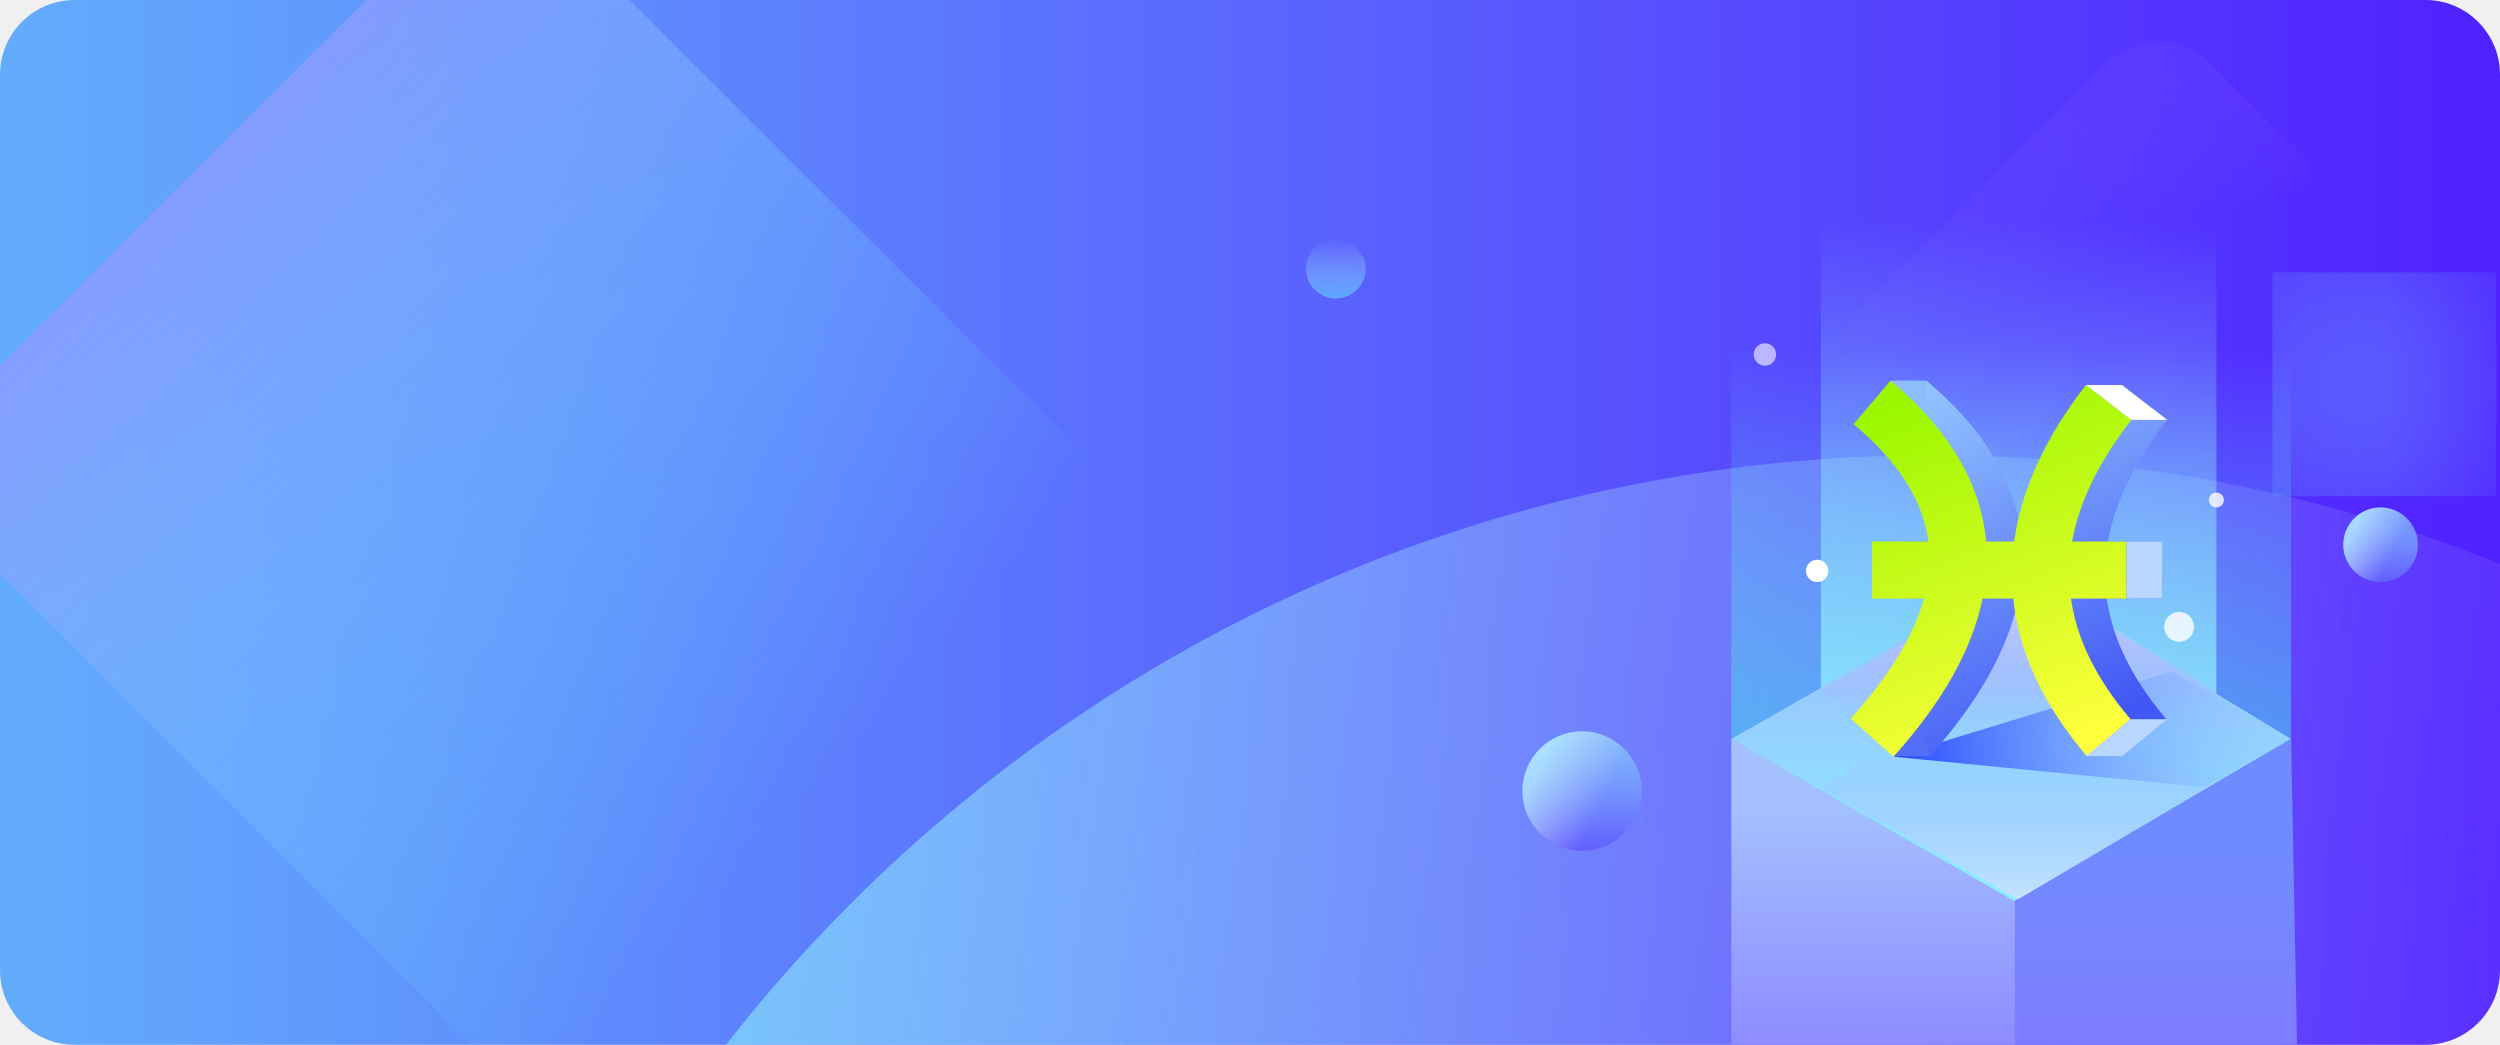
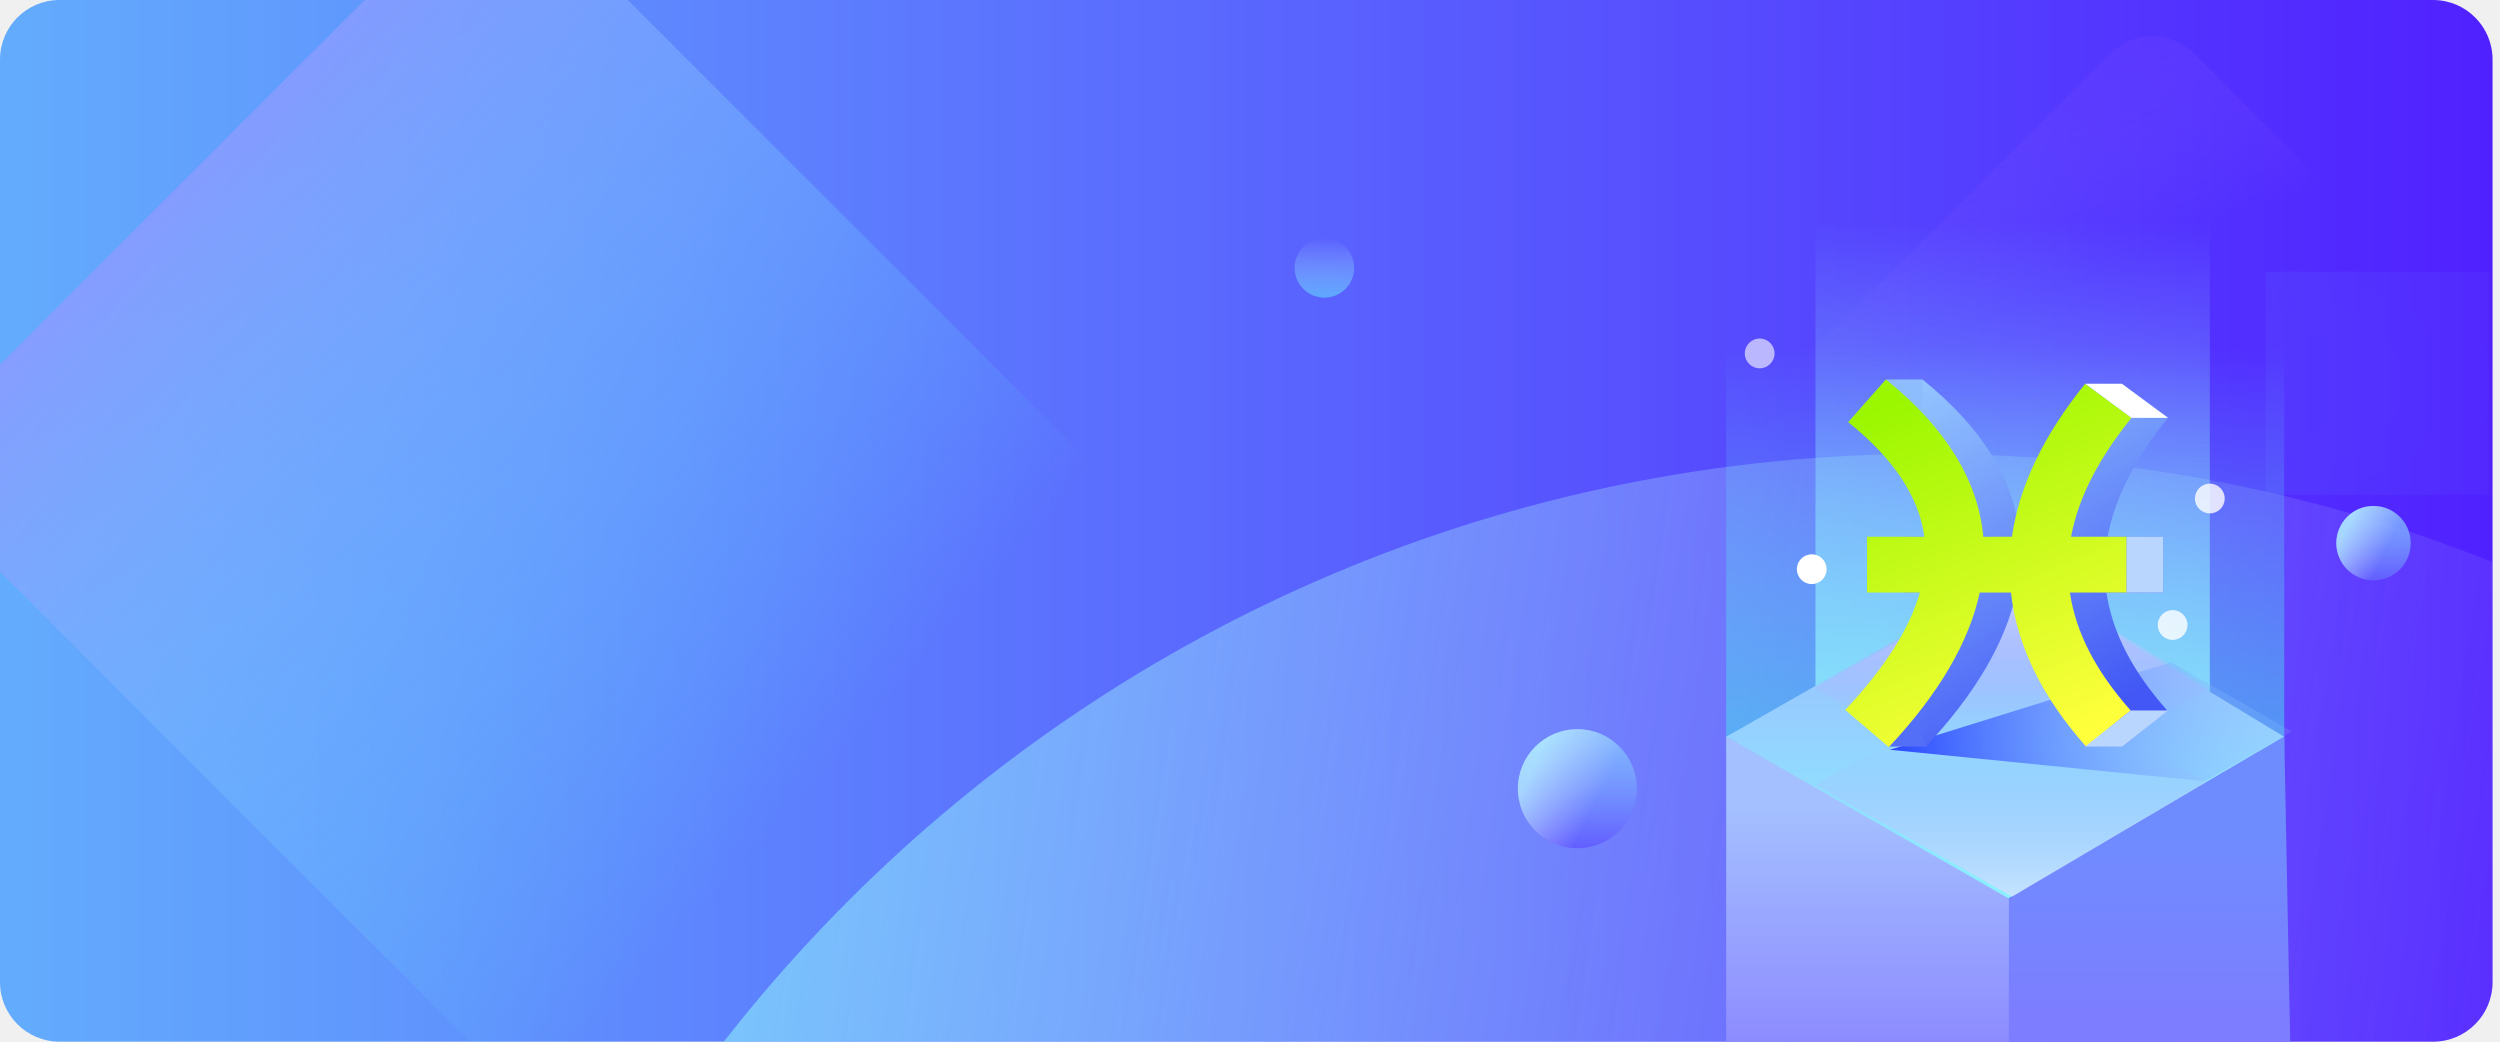
- <svg xmlns="http://www.w3.org/2000/svg" xmlns:xlink="http://www.w3.org/1999/xlink" width="335" height="140" viewBox="0 0 335 140">
+ <svg xmlns="http://www.w3.org/2000/svg" xmlns:xlink="http://www.w3.org/1999/xlink" width="168px" height="70px" viewBox="0 0 168 70" version="1.1">
  <defs>
-     <linearGradient id="b" x1="100%" x2="0%" y1="50%" y2="50%">
-       <stop offset="0%" stop-color="#5020FF" />
-       <stop offset="100%" stop-color="#63ADFD" />
+     <linearGradient x1="100%" y1="50%" x2="0%" y2="50%" id="linearGradient-1">
+       <stop stop-color="#5020FF" offset="0%" />
+       <stop stop-color="#63ADFD" offset="100%" />
    </linearGradient>
-     <rect id="a" width="335" height="140" rx="10" />
-     <linearGradient id="c" x1="50%" x2="51.441%" y1="11.253%" y2="64.173%">
-       <stop offset="0%" stop-color="#9987FF" />
-       <stop offset="100%" stop-color="#63E3FF" stop-opacity="0" />
+     <rect id="path-2" x="0" y="0" width="167.5" height="70" rx="4" />
+     <linearGradient x1="50%" y1="11.253%" x2="51.441%" y2="64.173%" id="linearGradient-4">
+       <stop stop-color="#9987FF" offset="0%" />
+       <stop stop-color="#63E3FF" stop-opacity="0" offset="100%" />
    </linearGradient>
-     <linearGradient id="e" x1="50%" x2="44.798%" y1="8.62%" y2="37.338%">
-       <stop offset="0%" stop-color="#3800FF" />
-       <stop offset="100%" stop-color="#8563FF" stop-opacity="0" />
+     <linearGradient x1="50%" y1="8.62%" x2="44.797%" y2="37.338%" id="linearGradient-5">
+       <stop stop-color="#3800FF" offset="0%" />
+       <stop stop-color="#8563FF" stop-opacity="0" offset="100%" />
    </linearGradient>
-     <filter id="f" width="484%" height="484%" x="-192%" y="-192%" filterUnits="objectBoundingBox">
-       <feGaussianBlur in="SourceGraphic" stdDeviation="16" />
+     <filter x="-384.0%" y="-384.0%" width="868.0%" height="868.0%" filterUnits="objectBoundingBox" id="filter-6">
+       <feGaussianBlur stdDeviation="16" in="SourceGraphic" />
    </filter>
-     <linearGradient id="g" x1="-13.667%" x2="84.041%" y1="6.047%" y2="20.633%">
-       <stop offset=".061%" stop-color="#78FFF9" />
-       <stop offset="91.024%" stop-color="#A48BFF" stop-opacity=".041" />
-       <stop offset="100%" stop-color="#A38AFF" stop-opacity="0" />
+     <linearGradient x1="-13.667%" y1="6.047%" x2="84.041%" y2="20.633%" id="linearGradient-7">
+       <stop stop-color="#78FFF9" offset="0.061%" />
+       <stop stop-color="#A48BFF" stop-opacity="0.041" offset="91.024%" />
+       <stop stop-color="#A38AFF" stop-opacity="0" offset="100%" />
    </linearGradient>
-     <linearGradient id="h" x1="50%" x2="50%" y1="-24.255%" y2="100%">
-       <stop offset="0%" stop-color="#91ECFF" stop-opacity=".679" />
-       <stop offset="100%" stop-color="#625EFF" />
+     <linearGradient x1="50%" y1="-24.255%" x2="50%" y2="100%" id="linearGradient-8">
+       <stop stop-color="#91ECFF" stop-opacity="0.679" offset="0%" />
+       <stop stop-color="#625EFF" offset="100%" />
    </linearGradient>
-     <linearGradient id="i" x1="17.419%" x2="71.851%" y1="22.534%" y2="50%">
-       <stop offset="0%" stop-color="#BDF4FF" stop-opacity=".679" />
-       <stop offset="100%" stop-color="#D9D8FF" stop-opacity="0" />
+     <linearGradient x1="17.419%" y1="22.534%" x2="71.851%" y2="50%" id="linearGradient-9">
+       <stop stop-color="#BDF4FF" stop-opacity="0.679" offset="0%" />
+       <stop stop-color="#D9D8FF" stop-opacity="0" offset="100%" />
    </linearGradient>
-     <linearGradient id="j" x1="50%" x2="50%" y1="32.982%" y2="110.95%">
-       <stop offset="0%" stop-color="#6EFFF8" stop-opacity="0" />
-       <stop offset="100%" stop-color="#3EDCE9" stop-opacity=".622" />
+     <linearGradient x1="50%" y1="32.982%" x2="50%" y2="110.95%" id="linearGradient-10">
+       <stop stop-color="#6EFFF8" stop-opacity="0" offset="0%" />
+       <stop stop-color="#3EDCE9" stop-opacity="0.622" offset="100%" />
    </linearGradient>
-     <linearGradient id="k" x1="50%" x2="50%" y1="11.916%" y2="110.95%">
-       <stop offset="0%" stop-color="#94FFFA" stop-opacity="0" />
-       <stop offset="100%" stop-color="#99F7FF" stop-opacity=".866" />
+     <linearGradient x1="50%" y1="11.916%" x2="50%" y2="110.95%" id="linearGradient-11">
+       <stop stop-color="#94FFFA" stop-opacity="0" offset="0%" />
+       <stop stop-color="#99F7FF" stop-opacity="0.866" offset="100%" />
    </linearGradient>
-     <linearGradient id="l" x1="50%" x2="50%" y1="0%" y2="99.245%">
-       <stop offset="0%" stop-color="#9FB4FF" />
-       <stop offset="100%" stop-color="#8AF1FF" />
+     <linearGradient x1="50%" y1="0%" x2="50%" y2="99.245%" id="linearGradient-12">
+       <stop stop-color="#9FB4FF" offset="0%" />
+       <stop stop-color="#8AF1FF" offset="100%" />
    </linearGradient>
-     <linearGradient id="m" x1="50%" x2="50%" y1="-15.373%" y2="65.814%">
-       <stop offset="0%" stop-color="#E5F5FF" />
-       <stop offset="100%" stop-color="#B09AFF" stop-opacity="0" />
+     <linearGradient x1="50%" y1="-15.373%" x2="50%" y2="65.814%" id="linearGradient-13">
+       <stop stop-color="#E5F5FF" offset="0%" />
+       <stop stop-color="#B09AFF" stop-opacity="0" offset="100%" />
    </linearGradient>
-     <linearGradient id="n" x1="50%" x2="50%" y1="-15.373%" y2="65.814%">
-       <stop offset="0%" stop-color="#DDF3FF" />
-       <stop offset="100%" stop-color="#B09AFF" stop-opacity="0" />
+     <linearGradient x1="50%" y1="-15.373%" x2="50%" y2="65.814%" id="linearGradient-14">
+       <stop stop-color="#DDF3FF" offset="0%" />
+       <stop stop-color="#B09AFF" stop-opacity="0" offset="100%" />
    </linearGradient>
-     <linearGradient id="o" x1="41.406%" x2="41.406%" y1="25.034%" y2="133.958%">
-       <stop offset="0%" stop-color="#6F8CFF" />
-       <stop offset="100%" stop-color="#8C6DFF" />
+     <linearGradient x1="41.406%" y1="25.034%" x2="41.406%" y2="133.958%" id="linearGradient-15">
+       <stop stop-color="#6F8CFF" offset="0%" />
+       <stop stop-color="#8C6DFF" offset="100%" />
    </linearGradient>
-     <linearGradient id="p" x1="50%" x2="50%" y1="18.256%" y2="100%">
-       <stop offset="0%" stop-color="#A4C0FF" />
-       <stop offset="100%" stop-color="#867BFF" />
+     <linearGradient x1="50%" y1="18.256%" x2="50%" y2="100%" id="linearGradient-16">
+       <stop stop-color="#A4C0FF" offset="0%" />
+       <stop stop-color="#867BFF" offset="100%" />
    </linearGradient>
-     <linearGradient id="q" x1="50%" x2="50%" y1="100%" y2="0%">
-       <stop offset="0%" stop-color="#5DA8FE" />
-       <stop offset="100%" stop-color="#9BC1FF" stop-opacity="0" />
+     <linearGradient x1="50%" y1="100%" x2="50%" y2="0%" id="linearGradient-17">
+       <stop stop-color="#5DA8FE" offset="0%" />
+       <stop stop-color="#9BC1FF" stop-opacity="0" offset="100%" />
    </linearGradient>
-     <linearGradient id="r" x1="116.699%" x2="0%" y1="50%" y2="53.413%">
-       <stop offset="0%" stop-color="#AAE5FF" stop-opacity="0" />
-       <stop offset="100%" stop-color="#2B48FF" />
+     <linearGradient x1="116.699%" y1="50%" x2="0%" y2="53.54%" id="linearGradient-18">
+       <stop stop-color="#AAE5FF" stop-opacity="0" offset="0%" />
+       <stop stop-color="#2B48FF" offset="100%" />
    </linearGradient>
-     <linearGradient id="s" x1="27.94%" x2="70.499%" y1="-9.79%" y2="92.891%">
-       <stop offset="0%" stop-color="#97CAFF" />
-       <stop offset="100%" stop-color="#4257F5" />
+     <linearGradient x1="25.969%" y1="-9.79%" x2="72.33%" y2="92.891%" id="linearGradient-19">
+       <stop stop-color="#97CAFF" offset="0%" />
+       <stop stop-color="#4257F5" offset="100%" />
    </linearGradient>
-     <linearGradient id="t" x1="38.746%" x2="68.174%" y1="0%" y2="100%">
-       <stop offset="0%" stop-color="#9BF700" />
-       <stop offset="100%" stop-color="#FFFF3C" />
+     <linearGradient x1="37.74%" y1="0%" x2="69.798%" y2="100%" id="linearGradient-20">
+       <stop stop-color="#9BF700" offset="0%" />
+       <stop stop-color="#FFFF3C" offset="100%" />
    </linearGradient>
  </defs>
-   <g fill="none" fill-rule="evenodd">
-     <mask id="d" fill="#fff">
-       <use xlink:href="#a" />
-     </mask>
-     <use fill="url(#b)" xlink:href="#a" />
-     <path fill="url(#c)" d="M23.998-62.773h114v280h-114z" mask="url(#d)" transform="rotate(-45 80.998 77.227)" />
-     <path fill="url(#e)" d="M257-84h114v280H257z" mask="url(#d)" transform="rotate(-45 314 56)" />
-     <circle cx="319.5" cy="51.5" r="12.5" fill="#72E6FF" filter="url(#f)" mask="url(#d)" />
-     <circle cx="259" cy="266" r="205" fill="url(#g)" mask="url(#d)" />
-     <circle cx="212" cy="106" r="8" fill="url(#h)" mask="url(#d)" />
-     <circle cx="319" cy="73" r="5" fill="url(#h)" mask="url(#d)" />
-     <circle cx="212" cy="106" r="8" fill="url(#i)" mask="url(#d)" />
-     <circle cx="319" cy="73" r="5" fill="url(#i)" mask="url(#d)" />
-     <path fill="url(#j)" d="M232 101V20h75v81z" mask="url(#d)" />
-     <path fill="url(#k)" d="M244 101V20h53v81z" mask="url(#d)" />
-     <circle cx="292" cy="84" r="2" fill="#FFF" mask="url(#d)" opacity=".8" />
-     <circle cx="297" cy="67" r="1" fill="#FFF" mask="url(#d)" opacity=".8" />
-     <circle cx="243.5" cy="76.5" r="1.5" fill="#FFF" mask="url(#d)" />
-     <circle cx="236.5" cy="47.5" r="1.5" fill="#FFF" mask="url(#d)" opacity=".6" />
-     <path fill="url(#l)" d="M232 99.02L270.617 77 307 99.02 269.5 121z" mask="url(#d)" />
-     <path fill="url(#m)" d="M244 92.514L271.29 77 297 92.514 270.5 108z" mask="url(#d)" />
-     <path fill="url(#n)" d="M244 105.514L271.29 90 297 105.514 270.5 121z" mask="url(#d)" transform="matrix(1 0 0 -1 0 211)" />
-     <path fill="url(#o)" d="M270 120.771V150h38l-1-51" mask="url(#d)" />
-     <path fill="url(#p)" d="M232 99l38 21.771V150h-38z" mask="url(#d)" />
-     <circle cx="179" cy="36" r="4" fill="url(#q)" />
-     <path fill="url(#r)" d="M253.723 101.4l41.725 4.1L307 99l-16-9z" />
-     <g>
-       <path fill="url(#s)" fill-rule="nonzero" d="M10.137 0c7.87 6.597 12.124 13.848 12.798 21.563h3.758C27.645 14.64 30.856 7.62 36.32.585l6.08 4.676c-4.356 5.61-7 11.019-7.937 16.3l7.298.001v7.647H34.31c.766 5.462 3.43 10.822 7.982 16.166l-5.862 4.945c-5.814-6.826-9.1-13.896-9.863-21.111h-4.102c-1.4 6.81-5.388 13.913-11.941 21.19L4.8 45.297c5.174-5.746 8.435-11.075 9.804-16.087H7.66v-7.647h7.535c-.725-5.554-4.072-10.738-10.01-15.715z" transform="translate(248 51)" />
-       <path fill="#8DBDFD" fill-rule="nonzero" d="M258.137 51h-4.8l4.8 6.3z" />
-       <path fill="#546FF7" d="M253.6 101.32h5.06l-1.545-3.607h-2.376z" />
-       <path fill="url(#t)" fill-rule="nonzero" d="M5.337 0c7.87 6.597 12.124 13.848 12.798 21.563h3.758C22.845 14.64 26.056 7.62 31.52.585l6.08 4.676c-4.356 5.61-7 11.019-7.937 16.3l7.298.001v7.647H29.51c.766 5.462 3.43 10.822 7.982 16.166l-5.862 4.945c-5.814-6.826-9.1-13.896-9.863-21.111h-4.102c-1.4 6.81-5.388 13.913-11.941 21.19L0 45.297c5.174-5.746 8.435-11.075 9.804-16.087H2.86v-7.647h7.535C9.671 16.008 6.324 10.824.386 5.847z" transform="translate(248 51)" />
-       <path fill="#FFF" d="M279.52 51.586h4.8l6.08 4.676h-4.8z" />
-       <path fill="#B9D6FF" d="M290.4 96.376l-5.971 4.945h-4.91l5.972-4.945h4.909zm-.639-23.813v7.647h-4.8v-7.647h4.8z" />
+   <g id="页面-1" stroke="none" stroke-width="1" fill="none" fill-rule="evenodd">
+     <g id="今日运程-copy">
+       <g id="椭圆形">
+         <mask id="mask-3" fill="white">
+           <use xlink:href="#path-2" />
+         </mask>
+         <use id="蒙版" fill="url(#linearGradient-1)" xlink:href="#path-2" />
+         <polygon id="矩形" fill="url(#linearGradient-4)" mask="url(#mask-3)" transform="translate(40.49902, 38.61328) rotate(-45) translate(-40.49902, -38.61328) " points="11.999 -31.387 68.999 -31.387 68.999 108.613 11.999 108.613" />
+         <polygon id="矩形" fill="url(#linearGradient-5)" mask="url(#mask-3)" transform="translate(157, 28.0004) rotate(-45) translate(-157, -28.0004) " points="128.5 -41.999 185.5 -41.999 185.5 98 128.5 98" />
+         <circle fill="#72E6FF" filter="url(#filter-6)" mask="url(#mask-3)" cx="159.75" cy="25.75" r="6.25" />
+         <circle fill="url(#linearGradient-7)" mask="url(#mask-3)" cx="129.5" cy="133" r="102.5" />
+         <circle fill="url(#linearGradient-8)" mask="url(#mask-3)" cx="106" cy="53" r="4" />
+         <circle id="椭圆形备份-5" fill="url(#linearGradient-8)" mask="url(#mask-3)" cx="159.5" cy="36.5" r="2.5" />
+         <circle fill="url(#linearGradient-9)" mask="url(#mask-3)" cx="106" cy="53" r="4" />
+         <circle id="椭圆形备份-6" fill="url(#linearGradient-9)" mask="url(#mask-3)" cx="159.5" cy="36.5" r="2.5" />
+         <polygon id="路径-3" fill="url(#linearGradient-10)" mask="url(#mask-3)" points="116 50.5 116 10 153.5 10 153.5 50.5" />
+         <polygon id="路径-3" fill="url(#linearGradient-11)" mask="url(#mask-3)" points="122 50.5 122 10 148.5 10 148.5 50.5" />
+         <circle fill="#FFFFFF" opacity="0.8" mask="url(#mask-3)" cx="146" cy="42" r="1" />
+         <circle fill="#FFFFFF" opacity="0.8" mask="url(#mask-3)" cx="148.5" cy="33.5" r="1" />
+         <circle id="椭圆形备份-4" fill="#FFFFFF" mask="url(#mask-3)" cx="121.75" cy="38.25" r="1" />
+         <circle id="椭圆形备份-4" fill="#FFFFFF" opacity="0.6" mask="url(#mask-3)" cx="118.25" cy="23.75" r="1" />
+         <polygon id="路径-8" fill="url(#linearGradient-12)" mask="url(#mask-3)" points="116 49.51 135.308 38.5 153.5 49.51 134.75 60.5" />
+         <polygon id="路径-8" fill="url(#linearGradient-13)" mask="url(#mask-3)" points="122 46.257 135.645 38.5 148.5 46.257 135.25 54" />
+         <polygon id="路径-8" fill="url(#linearGradient-14)" mask="url(#mask-3)" transform="translate(135.25, 52.75) scale(1, -1) translate(-135.25, -52.75) " points="122 52.757 135.645 45 148.5 52.757 135.25 60.5" />
+         <polyline id="路径-9" fill="url(#linearGradient-15)" mask="url(#mask-3)" points="135 60.386 135 75 154 75 153.5 49.5" />
+         <polygon id="路径-10" fill="url(#linearGradient-16)" mask="url(#mask-3)" points="116 49.5 135 60.386 135 75 116 75" />
+       </g>
+       <circle id="椭圆形备份-3" fill="url(#linearGradient-17)" cx="89" cy="18" r="2" />
+       <polygon id="路径-17" fill="url(#linearGradient-18)" points="127 50.384 148.146 52.5 154 49.145 145.891 44.5" />
+       <g id="编组-2" transform="translate(124, 25.5)">
+         <path d="M5.186,0 C9.213,3.234 11.39,6.789 11.734,10.571 L13.657,10.57 C14.144,7.178 15.787,3.736 18.582,0.287 L18.582,0.287 L21.693,2.579 C19.464,5.329 18.111,7.981 17.632,10.57 L21.366,10.57 L21.366,14.318 L17.553,14.319 C17.945,16.996 19.308,19.624 21.637,22.243 L21.637,22.243 L18.638,24.667 C15.663,21.321 13.983,17.856 13.592,14.319 L11.493,14.319 C10.777,17.657 8.736,21.139 5.384,24.706 L5.384,24.706 L2.456,22.204 C5.103,19.388 6.772,16.775 7.472,14.318 L3.92,14.318 L3.92,10.57 L7.775,10.571 C7.404,7.848 5.691,5.307 2.653,2.867 L2.653,2.867 Z" id="形状结合备份" fill="url(#linearGradient-19)" fill-rule="nonzero" />
+         <polygon id="路径-12" fill="#8DBDFD" fill-rule="nonzero" points="5.186 0 2.73 0 5.186 3.089" />
+         <polygon id="路径-15" fill="#546FF7" points="2.865 24.667 5.454 24.667 4.664 22.898 3.448 22.898" />
+         <path d="M2.73,0 C6.757,3.234 8.934,6.789 9.279,10.571 L11.201,10.57 C11.688,7.178 13.331,3.736 16.126,0.287 L16.126,0.287 L19.237,2.579 C17.008,5.329 15.656,7.981 15.176,10.57 L18.91,10.57 L18.91,14.318 L15.098,14.319 C15.49,16.996 16.852,19.624 19.181,22.243 L19.181,22.243 L16.182,24.667 C13.208,21.321 11.527,17.856 11.136,14.319 L9.037,14.319 C8.321,17.657 6.281,21.139 2.928,24.706 L2.928,24.706 L0,22.204 C2.647,19.388 4.316,16.775 5.016,14.318 L1.464,14.318 L1.464,10.57 L5.319,10.571 C4.948,7.848 3.236,5.307 0.198,2.867 L0.198,2.867 Z" id="形状结合备份" fill="url(#linearGradient-20)" fill-rule="nonzero" />
+         <polygon id="路径-11" fill="#FFFFFF" points="16.126 0.287 18.582 0.287 21.693 2.579 19.237 2.579" />
+         <path d="M21.693,22.243 L18.638,24.667 L16.126,24.667 L19.181,22.243 L21.693,22.243 Z M21.366,10.57 L21.366,14.318 L18.91,14.318 L18.91,10.57 L21.366,10.57 Z" id="路径-16" fill="#B9D6FF" />
+       </g>
    </g>
  </g>
</svg>
